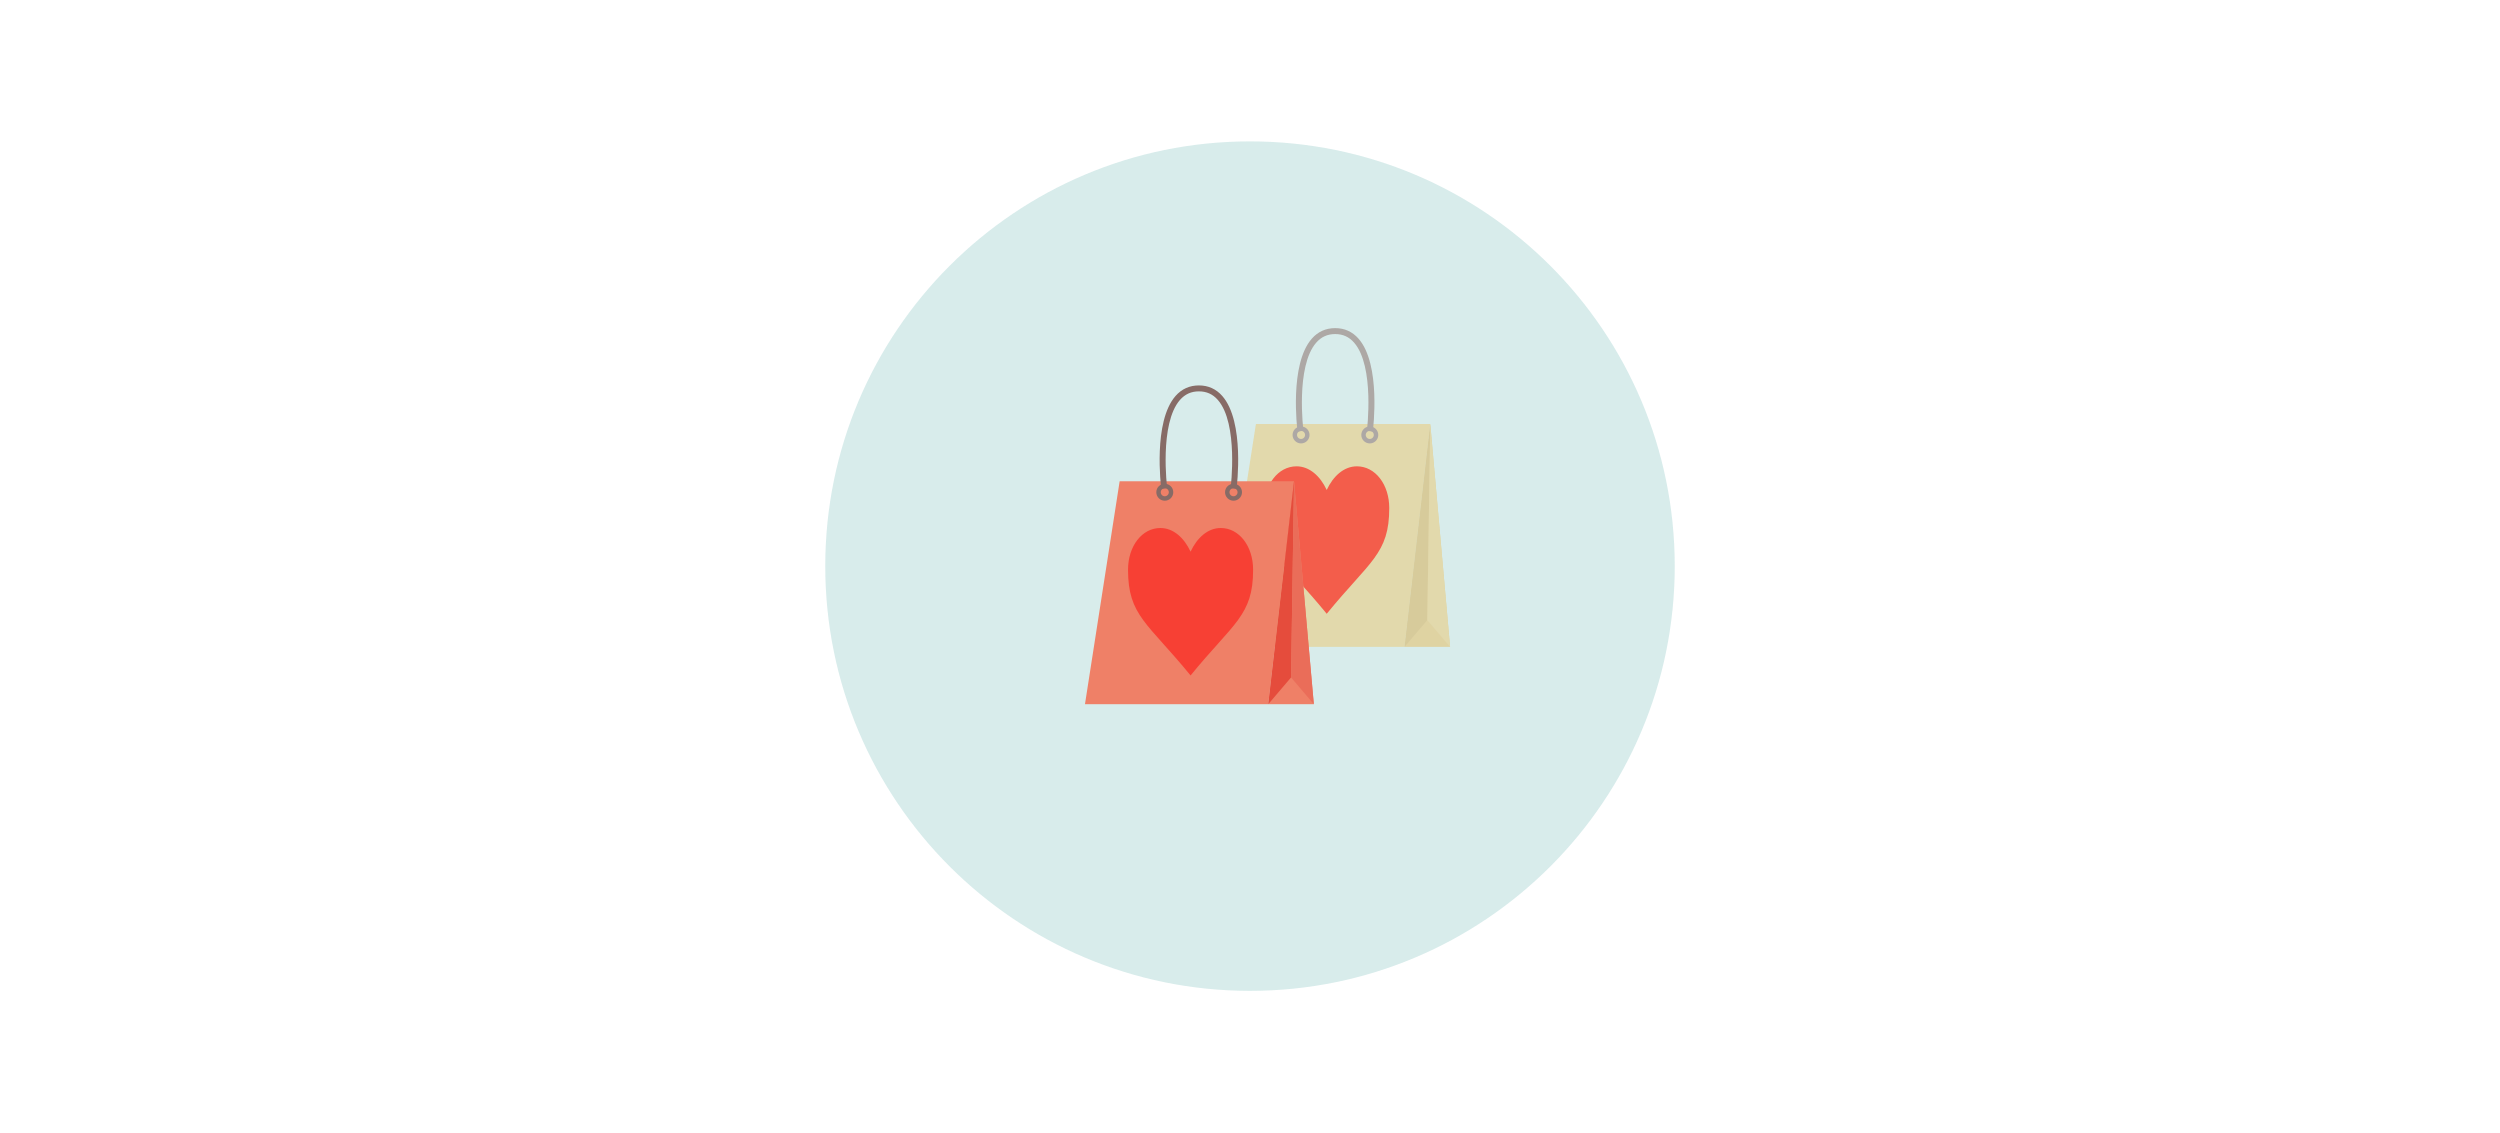
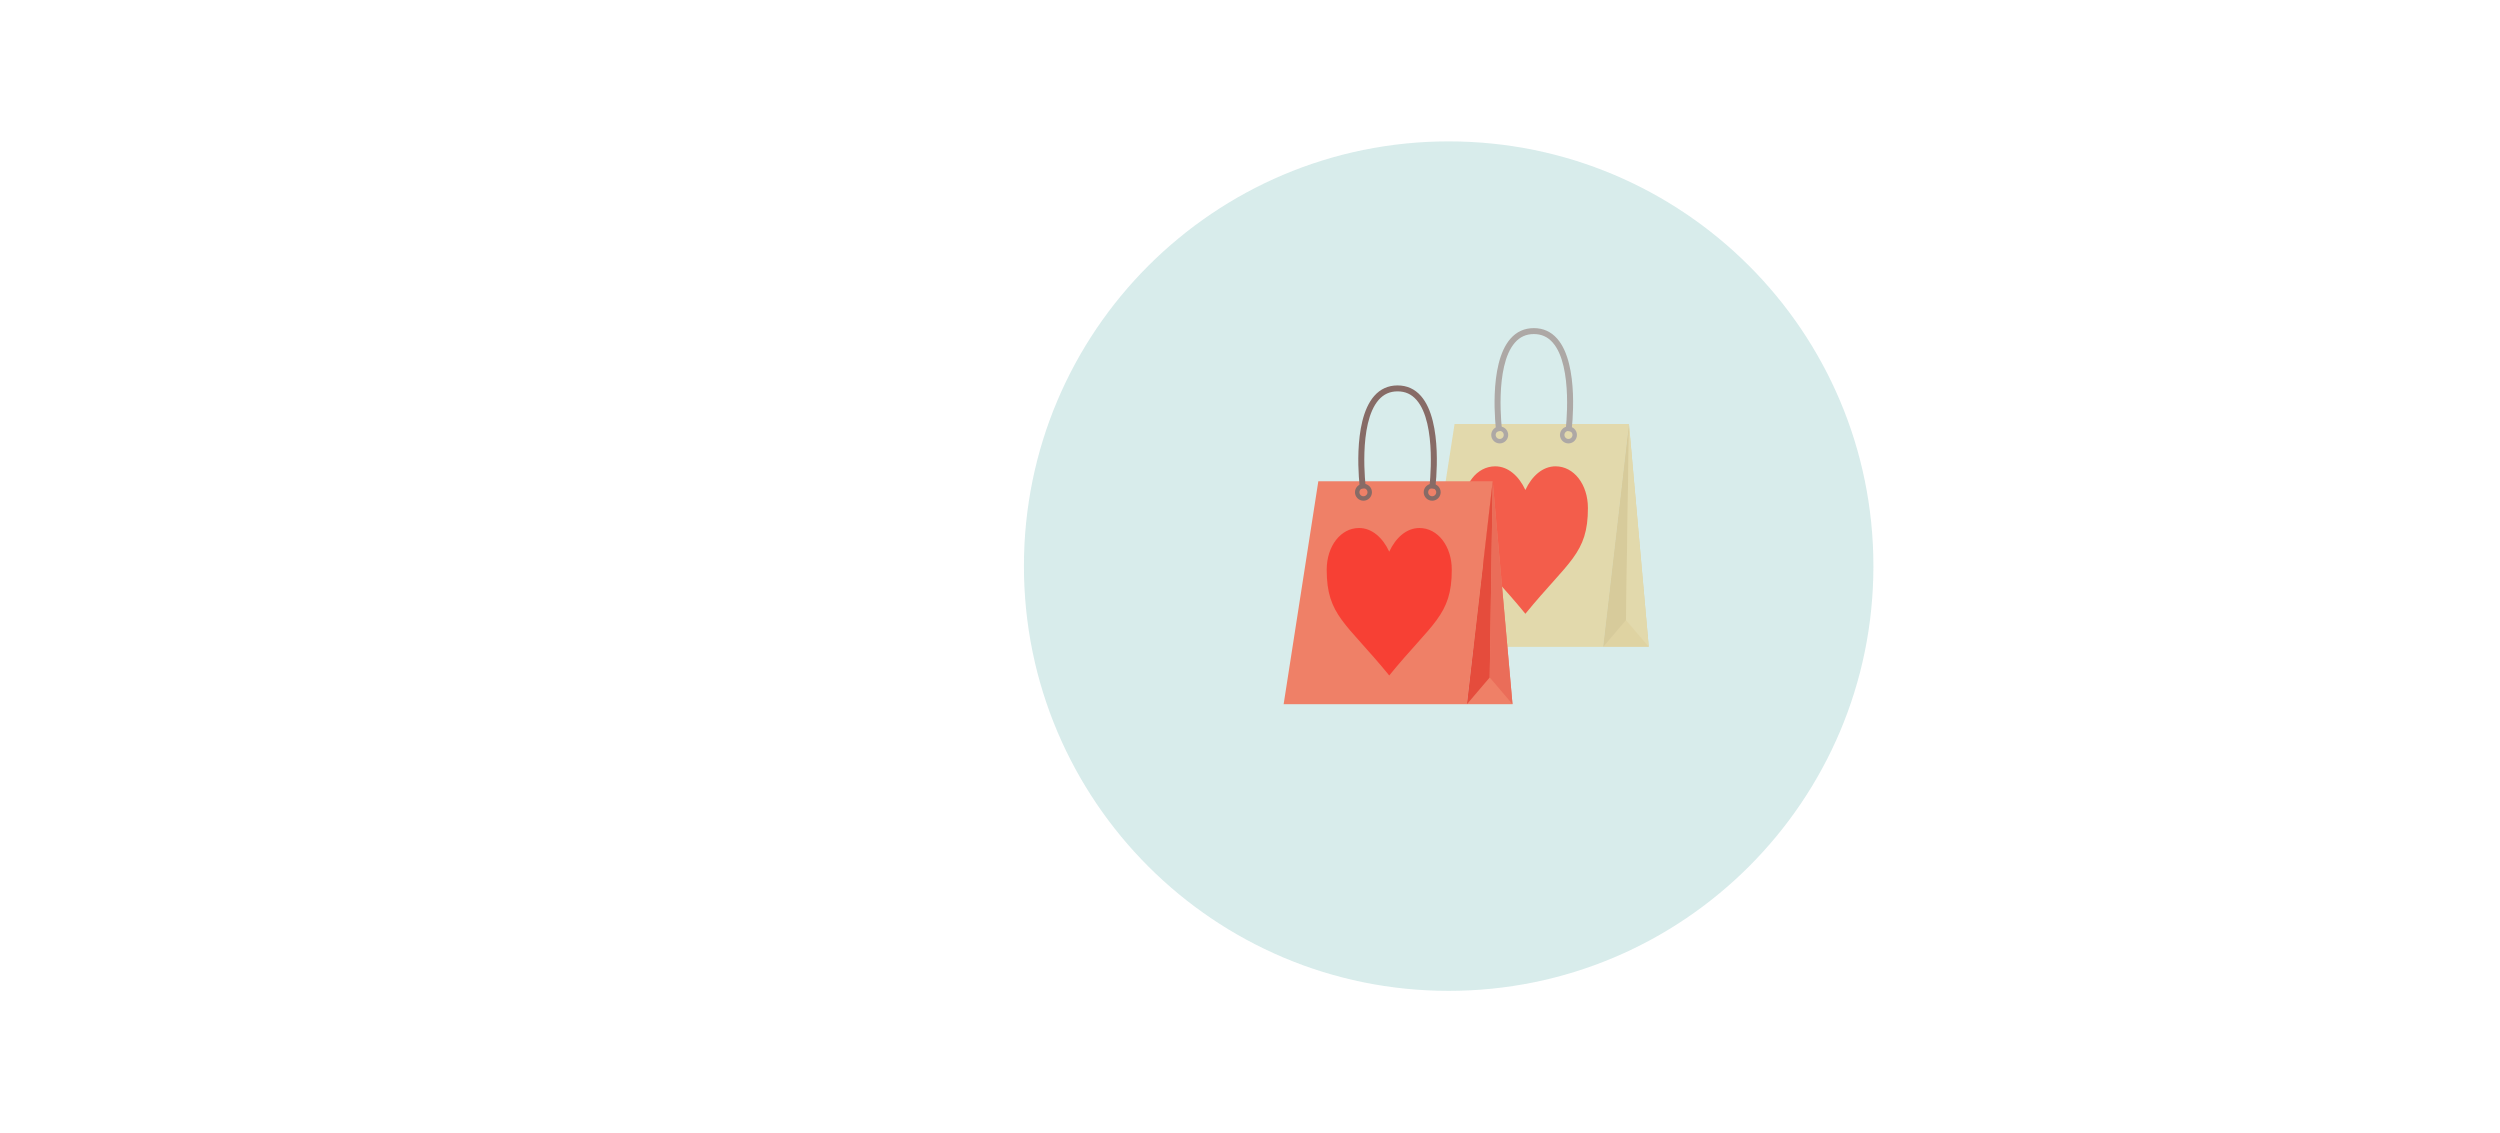
<svg xmlns="http://www.w3.org/2000/svg" version="1.1" id="svg1" width="1343.591" height="608.508" viewBox="0 0 1343.591 608.508" xml:space="preserve">
  <defs id="defs1">
		
		
	</defs>
  <g id="g1" transform="translate(-471.1574,-35.39895)">
    <rect style="fill:#f0e68c;stroke:#28170b;stroke-width:4.836" id="rect389" width="1338.755" height="603.672" x="510.535" y="-898.49" ry="0" />
-     <rect style="opacity:0.311;fill:#80c1be;fill-opacity:1;stroke:none;stroke-width:2.76" id="rect540" width="456.54" height="456.54" x="914.683" y="111.383" ry="228.27" />
    <path style="fill:#4c8c87;stroke-width:4.268" d="M 192.68,299.421 V -159.473 l -127.665,-55.849 -577.822,468.899 259.789,85.354 h 406.187 c 21.819,-0.004 39.51,-17.691 39.51,-39.51 z" id="path288" />
    <path d="m -120.918,-12.189 c -7.012,-11.686 -18.698,-19.866 -32.721,-19.866 -19.866,0 -35.059,15.192 -35.059,35.059 0,38.564 21.035,44.407 67.78,88.815 46.745,-44.407 67.78,-50.251 67.78,-88.815 0,-19.866 -15.192,-35.059 -35.059,-35.059 -14.023,0 -25.71,8.18 -32.721,19.866 z" id="path4" style="fill:#ff0707;stroke-width:1.169" />
-     <g id="g310" transform="matrix(1.370843,0,0,1.370843,1023.904,184.3285)" style="opacity:0.53">
-       <g id="g308">
-         <g id="g298">
-           <polygon style="fill:#eac873" points="157.524,57.577 89.161,57.577 75.566,144.972 147.425,144.972 " id="polygon290" />
-           <polygon style="fill:#e5bc61" points="147.425,144.972 165.29,144.972 157.524,57.577 " id="polygon292" />
-           <polygon style="fill:#d6ae54" points="147.425,144.972 156.357,134.485 157.524,57.577 " id="polygon294" />
-           <polygon style="fill:#eac873" points="165.29,144.972 156.357,134.485 157.524,57.577 " id="polygon296" />
-         </g>
-         <g id="g302">
-           <path style="fill:#876b66" d="m 134.985,60.543 -2.314,-0.298 c 0.033,-0.253 3.141,-25.287 -5.031,-34.577 -1.978,-2.248 -4.398,-3.34 -7.406,-3.34 -3.007,0 -5.428,1.092 -7.407,3.341 -8.176,9.298 -5.063,34.324 -5.03,34.576 l -2.313,0.298 c -0.139,-1.071 -3.272,-26.333 5.595,-36.413 2.412,-2.742 5.491,-4.132 9.155,-4.132 3.664,0 6.743,1.39 9.156,4.132 8.867,10.08 5.731,35.342 5.595,36.413 z" id="path300" />
-         </g>
-         <path style="fill:#876b66" d="m 106.859,58.548 c -1.839,0 -3.328,1.49 -3.328,3.327 0,1.836 1.489,3.326 3.328,3.326 1.834,0 3.324,-1.489 3.324,-3.326 0,-1.837 -1.49,-3.327 -3.324,-3.327 z m 0,4.905 c -0.873,0 -1.579,-0.707 -1.579,-1.579 0,-0.872 0.706,-1.579 1.579,-1.579 0.869,0 1.577,0.707 1.577,1.579 0,0.872 -0.708,1.579 -1.577,1.579 z" id="path304" />
-         <path style="fill:#876b66" d="m 133.806,58.548 c -1.839,0 -3.328,1.49 -3.328,3.327 0,1.836 1.489,3.326 3.328,3.326 1.834,0 3.324,-1.489 3.324,-3.326 0,-1.837 -1.49,-3.327 -3.324,-3.327 z m 0,4.905 c -0.874,0 -1.58,-0.707 -1.58,-1.579 0,-0.872 0.706,-1.579 1.58,-1.579 0.868,0 1.576,0.707 1.576,1.579 0,0.872 -0.708,1.579 -1.576,1.579 z" id="path306" />
-       </g>
-     </g>
-     <path d="m 1184.183,298.728 c -3.477,-7.477 -9.272,-12.711 -16.227,-12.711 -9.852,0 -17.386,9.72 -17.386,22.431 0,24.674 10.431,28.412 33.612,56.825 23.181,-28.412 33.612,-32.151 33.612,-56.825 0,-12.711 -7.534,-22.431 -17.386,-22.431 -6.954,0 -12.749,5.234 -16.227,12.711 z" id="path748" style="opacity:0.589;fill:#ff0707;stroke-width:0.658" />
-     <g id="g332" transform="matrix(1.370843,0,0,1.370843,1023.904,184.3285)">
-       <g id="g330">
-         <g id="g320">
-           <polygon style="fill:#ef8067" points="104.102,80.041 35.74,80.041 22.144,167.437 94.003,167.437 " id="polygon312" />
-           <polygon style="fill:#ef8067" points="94.003,167.437 111.868,167.437 104.102,80.041 " id="polygon314" />
-           <polygon style="fill:#e54c3c" points="94.003,167.437 102.936,156.949 104.102,80.041 " id="polygon316" />
-           <polygon style="fill:#ea6d59" points="111.868,167.437 102.936,156.949 104.102,80.041 " id="polygon318" />
-         </g>
-         <g id="g324">
-           <path style="fill:#876b66" d="m 81.563,83.007 -2.312,-0.298 c 0.031,-0.252 3.14,-25.287 -5.033,-34.577 -1.977,-2.248 -4.398,-3.34 -7.406,-3.34 -3.005,0 -5.428,1.092 -7.407,3.341 -8.175,9.298 -5.064,34.324 -5.03,34.576 l -2.312,0.298 c -0.139,-1.071 -3.272,-26.333 5.594,-36.412 2.412,-2.742 5.491,-4.133 9.155,-4.133 3.665,0 6.744,1.391 9.156,4.133 8.868,10.08 5.731,35.342 5.595,36.412 z" id="path322" />
-         </g>
-         <path style="fill:#876b66" d="m 53.437,81.012 c -1.839,0 -3.326,1.49 -3.326,3.327 0,1.836 1.487,3.326 3.326,3.326 1.834,0 3.324,-1.489 3.324,-3.326 0,-1.837 -1.49,-3.327 -3.324,-3.327 z m 0,4.906 c -0.873,0 -1.579,-0.707 -1.579,-1.579 0,-0.872 0.706,-1.578 1.579,-1.578 0.869,0 1.577,0.706 1.577,1.578 0,0.872 -0.708,1.579 -1.577,1.579 z" id="path326" />
-         <path style="fill:#876b66" d="m 80.385,81.012 c -1.84,0 -3.329,1.49 -3.329,3.327 0,1.836 1.489,3.326 3.329,3.326 1.833,0 3.324,-1.489 3.324,-3.326 0,-1.837 -1.491,-3.327 -3.324,-3.327 z m 0,4.906 c -0.875,0 -1.581,-0.707 -1.581,-1.579 0,-0.872 0.706,-1.578 1.581,-1.578 0.868,0 1.575,0.706 1.575,1.578 0,0.872 -0.707,1.579 -1.575,1.579 z" id="path328" />
-       </g>
-     </g>
    <g style="fill:#ffd15c;fill-opacity:1" id="g432" transform="matrix(25,0,0,25,-1171.968,-1253.626)">
      <path d="M 25,8.9 C 24.9,8.4 24.5,8 24,8 H 21 V 7 C 21,4.2 18.8,2 16,2 13.2,2 11,4.2 11,7 V 8 H 8 C 7.5,8 7.1,8.4 7,8.9 l -2,20 c 0,0.3 0.1,0.6 0.3,0.8 C 5.5,29.9 5.7,30 6,30 h 20 c 0.3,0 0.6,-0.1 0.7,-0.3 0.1,-0.2 0.3,-0.5 0.3,-0.8 z M 13,7 c 0,-1.7 1.3,-3 3,-3 1.7,0 3,1.3 3,3 v 1 h -6 z" id="path424" style="fill:#ffd15c;fill-opacity:1" />
    </g>
    <g id="g538" transform="matrix(0.7462626,0,0,0.7462626,-289.4292,234.3125)" style="opacity:0.311">
      <path style="fill:#f8b64c" d="m 39.65,425.4 v 61.4 c 0,11.7 9.5,21.2 21.2,21.2 h 386.3 c 11.7,0 21.2,-9.5 21.2,-21.2 v -61.4 z" id="path485" />
      <rect x="39.85" y="174.5" style="fill:#ffd15c" width="428.5" height="250.9" id="rect487" />
      <rect x="65.05" y="130.5" style="fill:#40596b" width="378" height="43.9" id="rect489" />
      <polygon style="fill:#334a5e" points="90.35,174.5 39.85,174.5 90.35,148.5 " id="polygon491" />
      <polygon style="fill:#f8b64c" points="65.05,161.5 90.35,148.5 65.05,130.5 " id="polygon493" />
      <polygon style="fill:#334a5e" points="417.75,174.5 468.25,174.5 417.75,148.5 " id="polygon495" />
      <polygon style="fill:#f8b64c" points="443.05,161.5 417.75,148.5 443.05,130.5 " id="polygon497" />
      <g id="g503">
        <circle style="fill:#40596b" cx="167.25" cy="227.5" r="16.7" id="circle499" />
        <circle style="fill:#40596b" cx="340.85" cy="227.5" r="16.7" id="circle501" />
      </g>
      <path style="fill:#f8b64c" d="m 334.05,299.2 v 9.7 c 0,44.1 -35.9,80 -80,80 -44.1,0 -80,-35.9 -80,-80 v -9.7 h -13.5 v 9.7 c 0,51.6 41.9,93.5 93.5,93.5 51.6,0 93.5,-41.9 93.5,-93.5 v -9.7 z" id="path505" />
      <path style="fill:#f2f2f2" d="m 340.85,220.7 c -3.7,0 -6.7,3 -6.7,6.7 v 74.7 c 0,44.1 -35.9,80 -80,80 -44.1,0 -80,-35.9 -80,-80 v -74.7 c 0,-3.7 -3,-6.7 -6.7,-6.7 -3.7,0 -6.7,3 -6.7,6.7 v 74.7 c 0,51.6 41.9,93.5 93.5,93.5 51.6,0 93.5,-41.9 93.5,-93.5 v -74.7 c -0.2,-3.7 -3.2,-6.7 -6.9,-6.7 z" id="path507" />
      <path style="fill:#84dbff" d="m 409.95,131.1 c -0.3,-1.6 -0.6,-3.2 -0.9,-4.8 -13,-63.7 -64.3,-113.4 -128.8,-124.1 -4.7,-0.8 -9.5,-1.4 -14.3,-1.7 -3.9,-0.4 -7.9,-0.5 -11.9,-0.5 -9.9,0 -19.6,0.9 -29,2.7 -0.5,0.1 -0.9,0.2 -1.4,0.3 -39.3,7.7 -73.4,29.8 -96.3,60.7 -1.8,2.3 -3.4,4.7 -5,7.1 -16.7,25.1 -26.4,55.1 -26.4,87.5 0,5.5 0.3,10.9 0.8,16.3 h 314.7 c 0.5,-5.4 0.8,-10.8 0.8,-16.3 0,-9.4 -0.8,-18.4 -2.3,-27.2 z" id="path509" />
      <g id="g515">
        <path style="fill:#54c0eb" d="m 245.55,29.9 c -0.2,5 -7.4,5.4 -12.1,7.2 -3.4,1.3 -6,4 -8.6,6.5 -6,5.7 -12.8,10.5 -20,14.5 -7.5,4.1 -18,6.6 -23.6,0.2 17.9,-7.4 31.5,-23.5 37.7,-41.8 -8.6,4.7 -15.2,12.3 -22.7,18.7 -8.5,7.1 -18.3,12.7 -26.5,20.1 -8.2,7.5 -14.9,17.8 -14.5,28.8 -0.1,-6.3 -4,-12.3 -9.3,-15.8 -5.3,-3.5 -11.9,-4.8 -18.2,-4.7 -0.2,0 -0.4,0 -0.6,0 23,-30.9 57,-53.1 96.3,-60.7 0.5,-0.1 0.9,-0.2 1.4,-0.3 1.9,8.1 7.1,15.4 14.1,19.8 3.1,1.9 6.8,4 6.6,7.5 z" id="path511" />
        <path style="fill:#54c0eb" d="m 291.85,174.5 c -0.3,-0.6 -0.7,-1.2 -1,-1.8 -2.1,-3.6 -4.2,-7.5 -3.3,-11.6 3.1,-0.4 6.5,-0.2 9.6,0.5 l 0.9,1 c -1.1,2.5 0.1,5.6 2,7.4 1.9,1.9 4.6,3 7.1,4 0.3,0.1 0.7,0.3 1.1,0.4 h 37.4 c 1,-3.5 1.1,-7.3 1.5,-10.9 0.6,-6 3,-13 8.8,-14.7 5.7,-1.7 11.4,2.7 14.9,7.5 3.4,4.8 6.1,10.5 11.1,13.7 0.1,-10.5 0.3,-21 0.4,-31.5 0,-3.8 0.2,-7.8 2.6,-10.7 4.1,-4.8 11.6,-3.6 17.9,-2.3 2,0.5 4.2,0.9 6.2,0.6 -13,-63.5 -64.3,-113.2 -128.8,-123.9 3.9,2.2 7.7,4.6 10.3,7.9 0.7,0.9 1.4,2.1 1.2,3.2 -0.6,2.8 -4.8,2.3 -7.4,3.4 -4.4,2 -3,9.1 1,11.9 4,2.8 9.2,3.2 13.5,5.4 1.7,0.9 3.4,2.4 3.1,4.3 -0.1,1 -0.8,1.8 -1.5,2.6 -5.2,5.8 -10.4,11.7 -15.6,17.6 -1.4,1.4 -2.7,3 -4.5,3.9 -2.3,1.2 -5.1,1.1 -7.8,1 -10.1,-0.3 -22.7,1.9 -25.4,11.6 -0.6,2.4 -0.6,5.2 -2.3,7 -1.5,1.7 -4.2,2.2 -5.4,4.1 -2,3 0.8,6.8 1.3,10.4 0.8,5.7 -5.9,10.9 -11.1,8.8 -0.2,-6.1 -0.4,-12.3 -0.5,-18.4 0,-1 -0.1,-2.1 -0.6,-2.9 -0.6,-1 -1.9,-1.4 -3,-1.7 -5.8,-1.8 -13.1,-3 -17.1,1.5 -4.1,4.5 -2,11.7 1.2,16.9 3.2,5.1 7.6,10.2 7.8,16.2 0.1,3 -1.4,6.4 -4.3,7 -4.3,0.9 -7.1,-4.6 -7.3,-9 -5.5,11.4 -7.4,24.6 -5.2,37.2 -8.9,2.3 -17.7,4.5 -26.6,6.7 -3.2,0.9 -6.7,1.8 -8.8,4.5 -2,2.5 -2.2,6 -2.2,9.1 0,0.7 0.1,1.4 0.1,2 h 128.7 z m 46.1,-26.3 c 0.6,0.6 0.8,1.5 0.8,2.4 0.2,2.2 0.3,4.7 -1.4,6.2 -0.6,0.6 -1.4,1 -2.2,1.2 -6.3,2.1 -13.9,-2.9 -14.5,-9.6 l 1,-0.8 c 4.6,0 9.3,0 13.9,0 0.8,0 1.7,0.1 2.4,0.6 z m -26.6,-43.3 0.6,-0.2 c 1.8,0 3.5,0.1 5.2,0.2 -0.9,3.7 0.2,7.9 2.7,10.8 1.1,1.3 2.5,2.3 3.7,3.6 2.8,3.1 3.6,7.9 2.1,11.8 -3.4,0.3 -6.8,0.5 -10.2,-0.3 -3.3,-0.9 -6.5,-2.9 -7.9,-6 -0.8,-2 -0.9,-4 -1,-6.2 -0.1,-5.1 0.4,-11.1 4.8,-13.7 z m -92.4,28.1 c 2.8,-1.9 6,-3 8.8,-4.9 l 0.6,-5 c 6.1,6.2 13.5,11 21.6,14 3.9,1.5 7.9,2.5 12.1,2.9 4.3,0.4 8.7,0.1 13,-0.2 1.4,-0.2 2.8,-0.3 4.2,-0.3 2.9,-0.2 5.8,-0.5 8.8,-0.7 3.5,-0.2 7.2,-0.6 10,-2.7 1.1,4.3 -0.9,8.9 -4,12 -3.1,3.1 -7.2,5 -11.3,6.8 -5.7,2.6 -11.8,5.2 -17.9,4.3 -5.2,-0.9 -9.6,-4.2 -14.2,-6.6 -6.7,-3.6 -14.3,-5.5 -21.8,-5.5 -2.7,-0.1 -5.4,0.2 -8,-0.5 -2.6,-0.7 -5.1,-2.4 -5.9,-5 -1.1,-3.3 1.2,-6.6 4,-8.6 z" id="path513" />
      </g>
    </g>
-     <path d="m 1111.015,331.876 c -3.477,-7.477 -9.272,-12.711 -16.227,-12.711 -9.852,0 -17.386,9.72 -17.386,22.431 0,24.674 10.431,28.412 33.612,56.825 23.181,-28.412 33.612,-32.151 33.612,-56.825 0,-12.711 -7.534,-22.431 -17.386,-22.431 -6.954,0 -12.749,5.234 -16.227,12.711 z" id="path699" style="opacity:0.53;fill:#ff0707;stroke-width:0.658" />
+     <g id="g414" transform="translate(193.0106)">
+       <rect style="opacity:0.311;fill:#80c1be;fill-opacity:1;stroke:none;stroke-width:2.76" id="rect540" width="456.54" height="456.54" x="828.444" y="111.383" ry="228.27" />
+       <g id="g310" transform="matrix(1.370843,0,0,1.370843,937.6652,184.3285)" style="opacity:0.53">
+         <g id="g308">
+           <g id="g298">
+             <polygon style="fill:#eac873" points="89.161,57.577 75.566,144.972 147.425,144.972 157.524,57.577 " id="polygon290" />
+             <polygon style="fill:#e5bc61" points="147.425,144.972 165.29,144.972 157.524,57.577 " id="polygon292" />
+             <polygon style="fill:#d6ae54" points="147.425,144.972 156.357,134.485 157.524,57.577 " id="polygon294" />
+             <polygon style="fill:#eac873" points="165.29,144.972 156.357,134.485 157.524,57.577 " id="polygon296" />
+           </g>
+           <g id="g302">
+             <path style="fill:#876b66" d="m 134.985,60.543 -2.314,-0.298 c 0.033,-0.253 3.141,-25.287 -5.031,-34.577 -1.978,-2.248 -4.398,-3.34 -7.406,-3.34 -3.007,0 -5.428,1.092 -7.407,3.341 -8.176,9.298 -5.063,34.324 -5.03,34.576 l -2.313,0.298 c -0.139,-1.071 -3.272,-26.333 5.595,-36.413 2.412,-2.742 5.491,-4.132 9.155,-4.132 3.664,0 6.743,1.39 9.156,4.132 8.867,10.08 5.731,35.342 5.595,36.413 z" id="path300" />
+           </g>
+           <path style="fill:#876b66" d="m 106.859,58.548 c -1.839,0 -3.328,1.49 -3.328,3.327 0,1.836 1.489,3.326 3.328,3.326 1.834,0 3.324,-1.489 3.324,-3.326 0,-1.837 -1.49,-3.327 -3.324,-3.327 z m 0,4.905 c -0.873,0 -1.579,-0.707 -1.579,-1.579 0,-0.872 0.706,-1.579 1.579,-1.579 0.869,0 1.577,0.707 1.577,1.579 0,0.872 -0.708,1.579 -1.577,1.579 z" id="path304" />
+           <path style="fill:#876b66" d="m 133.806,58.548 c -1.839,0 -3.328,1.49 -3.328,3.327 0,1.836 1.489,3.326 3.328,3.326 1.834,0 3.324,-1.489 3.324,-3.326 0,-1.837 -1.49,-3.327 -3.324,-3.327 z m 0,4.905 c -0.874,0 -1.58,-0.707 -1.58,-1.579 0,-0.872 0.706,-1.579 1.58,-1.579 0.868,0 1.576,0.707 1.576,1.579 0,0.872 -0.708,1.579 -1.576,1.579 z" id="path306" />
+         </g>
+       </g>
+       <path d="m 1097.944,298.728 c -3.477,-7.477 -9.272,-12.711 -16.227,-12.711 -9.852,0 -17.386,9.72 -17.386,22.431 0,24.674 10.431,28.412 33.612,56.825 23.181,-28.412 33.612,-32.151 33.612,-56.825 0,-12.711 -7.534,-22.431 -17.386,-22.431 -6.954,0 -12.749,5.234 -16.227,12.711 z" id="path748" style="opacity:0.589;fill:#ff0707;stroke-width:0.658" />
+       <g id="g332" transform="matrix(1.370843,0,0,1.370843,937.6652,184.3285)">
+         <g id="g330">
+           <g id="g320">
+             <polygon style="fill:#ef8067" points="35.74,80.041 22.144,167.437 94.003,167.437 104.102,80.041 " id="polygon312" />
+             <polygon style="fill:#ef8067" points="94.003,167.437 111.868,167.437 104.102,80.041 " id="polygon314" />
+             <polygon style="fill:#e54c3c" points="94.003,167.437 102.936,156.949 104.102,80.041 " id="polygon316" />
+             <polygon style="fill:#ea6d59" points="111.868,167.437 102.936,156.949 104.102,80.041 " id="polygon318" />
+           </g>
+           <g id="g324">
+             <path style="fill:#876b66" d="m 81.563,83.007 -2.312,-0.298 c 0.031,-0.252 3.14,-25.287 -5.033,-34.577 -1.977,-2.248 -4.398,-3.34 -7.406,-3.34 -3.005,0 -5.428,1.092 -7.407,3.341 -8.175,9.298 -5.064,34.324 -5.03,34.576 l -2.312,0.298 c -0.139,-1.071 -3.272,-26.333 5.594,-36.412 2.412,-2.742 5.491,-4.133 9.155,-4.133 3.665,0 6.744,1.391 9.156,4.133 8.868,10.08 5.731,35.342 5.595,36.412 z" id="path322" />
+           </g>
+           <path style="fill:#876b66" d="m 53.437,81.012 c -1.839,0 -3.326,1.49 -3.326,3.327 0,1.836 1.487,3.326 3.326,3.326 1.834,0 3.324,-1.489 3.324,-3.326 0,-1.837 -1.49,-3.327 -3.324,-3.327 z m 0,4.906 c -0.873,0 -1.579,-0.707 -1.579,-1.579 0,-0.872 0.706,-1.578 1.579,-1.578 0.869,0 1.577,0.706 1.577,1.578 0,0.872 -0.708,1.579 -1.577,1.579 z" id="path326" />
+           <path style="fill:#876b66" d="m 80.385,81.012 c -1.84,0 -3.329,1.49 -3.329,3.327 0,1.836 1.489,3.326 3.329,3.326 1.833,0 3.324,-1.489 3.324,-3.326 0,-1.837 -1.491,-3.327 -3.324,-3.327 z m 0,4.906 c -0.875,0 -1.581,-0.707 -1.581,-1.579 0,-0.872 0.706,-1.578 1.581,-1.578 0.868,0 1.575,0.706 1.575,1.578 0,0.872 -0.707,1.579 -1.575,1.579 z" id="path328" />
+         </g>
+       </g>
+       <path d="m 1024.776,331.876 c -3.477,-7.477 -9.272,-12.711 -16.227,-12.711 -9.852,0 -17.386,9.72 -17.386,22.431 0,24.674 10.431,28.412 33.612,56.825 23.181,-28.412 33.612,-32.151 33.612,-56.825 0,-12.711 -7.534,-22.431 -17.386,-22.431 -6.954,0 -12.749,5.234 -16.227,12.711 z" id="path699" style="opacity:0.53;fill:#ff0707;stroke-width:0.658" />
+     </g>
  </g>
</svg>
